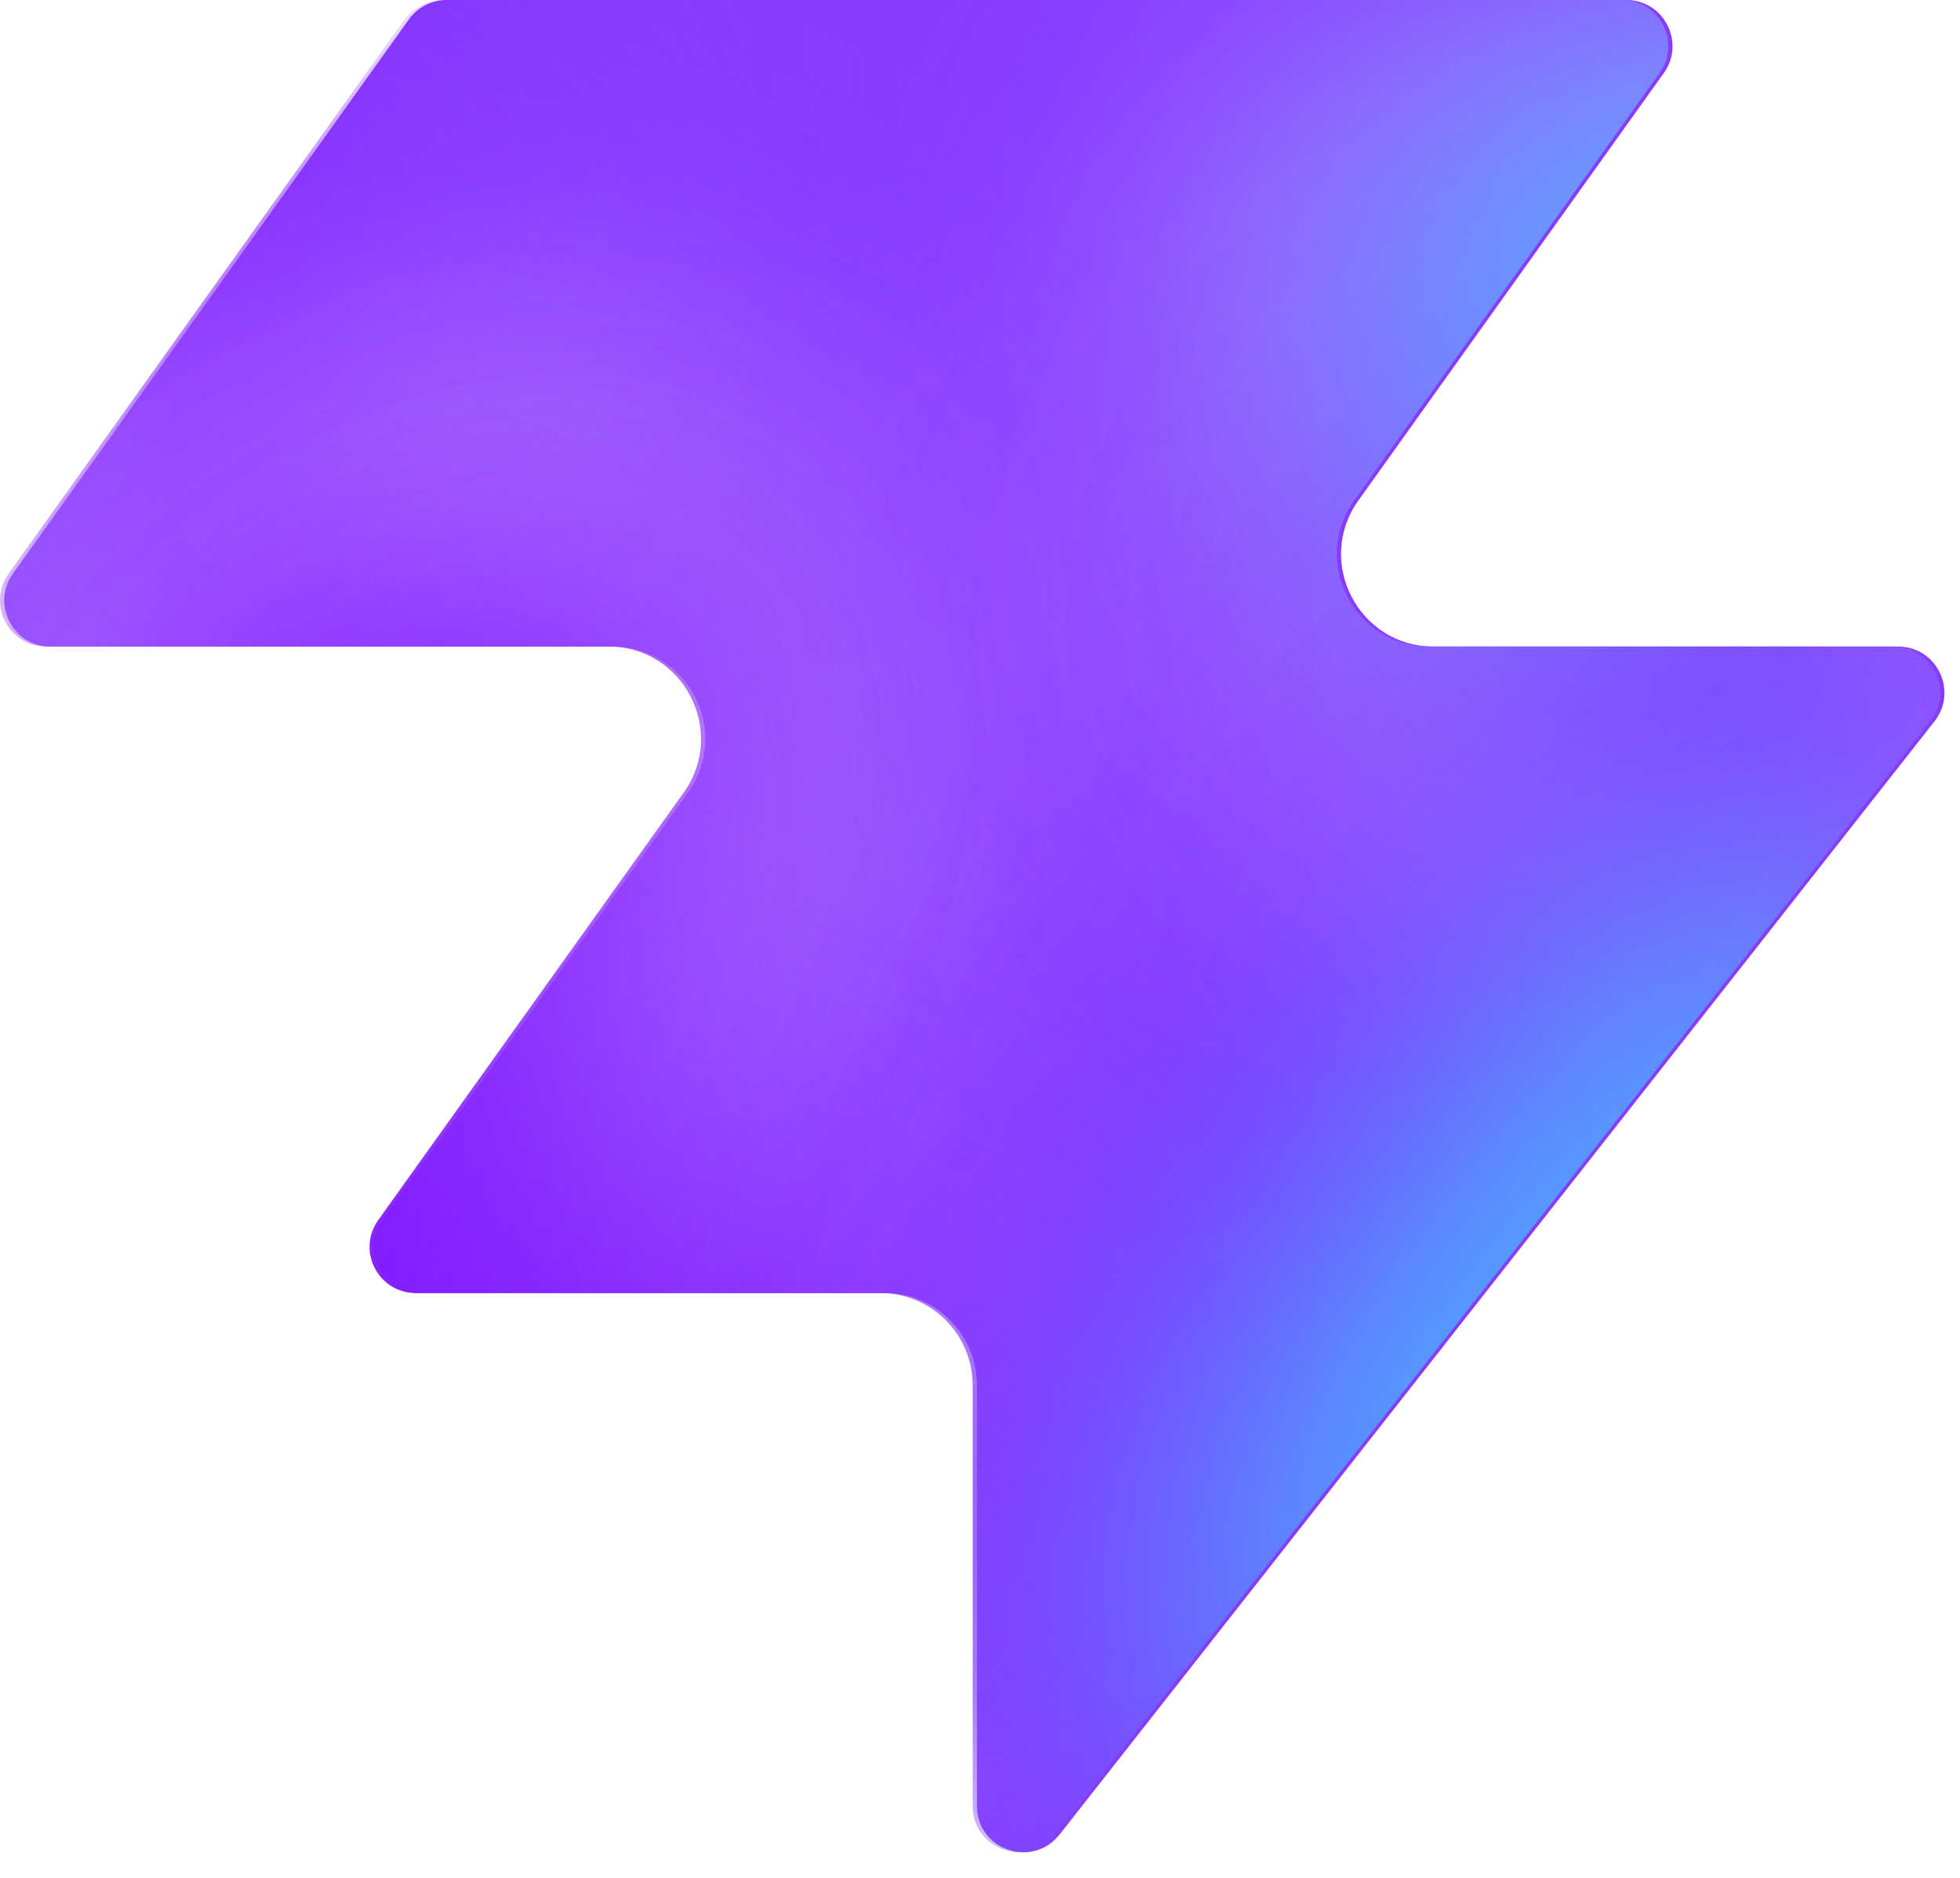
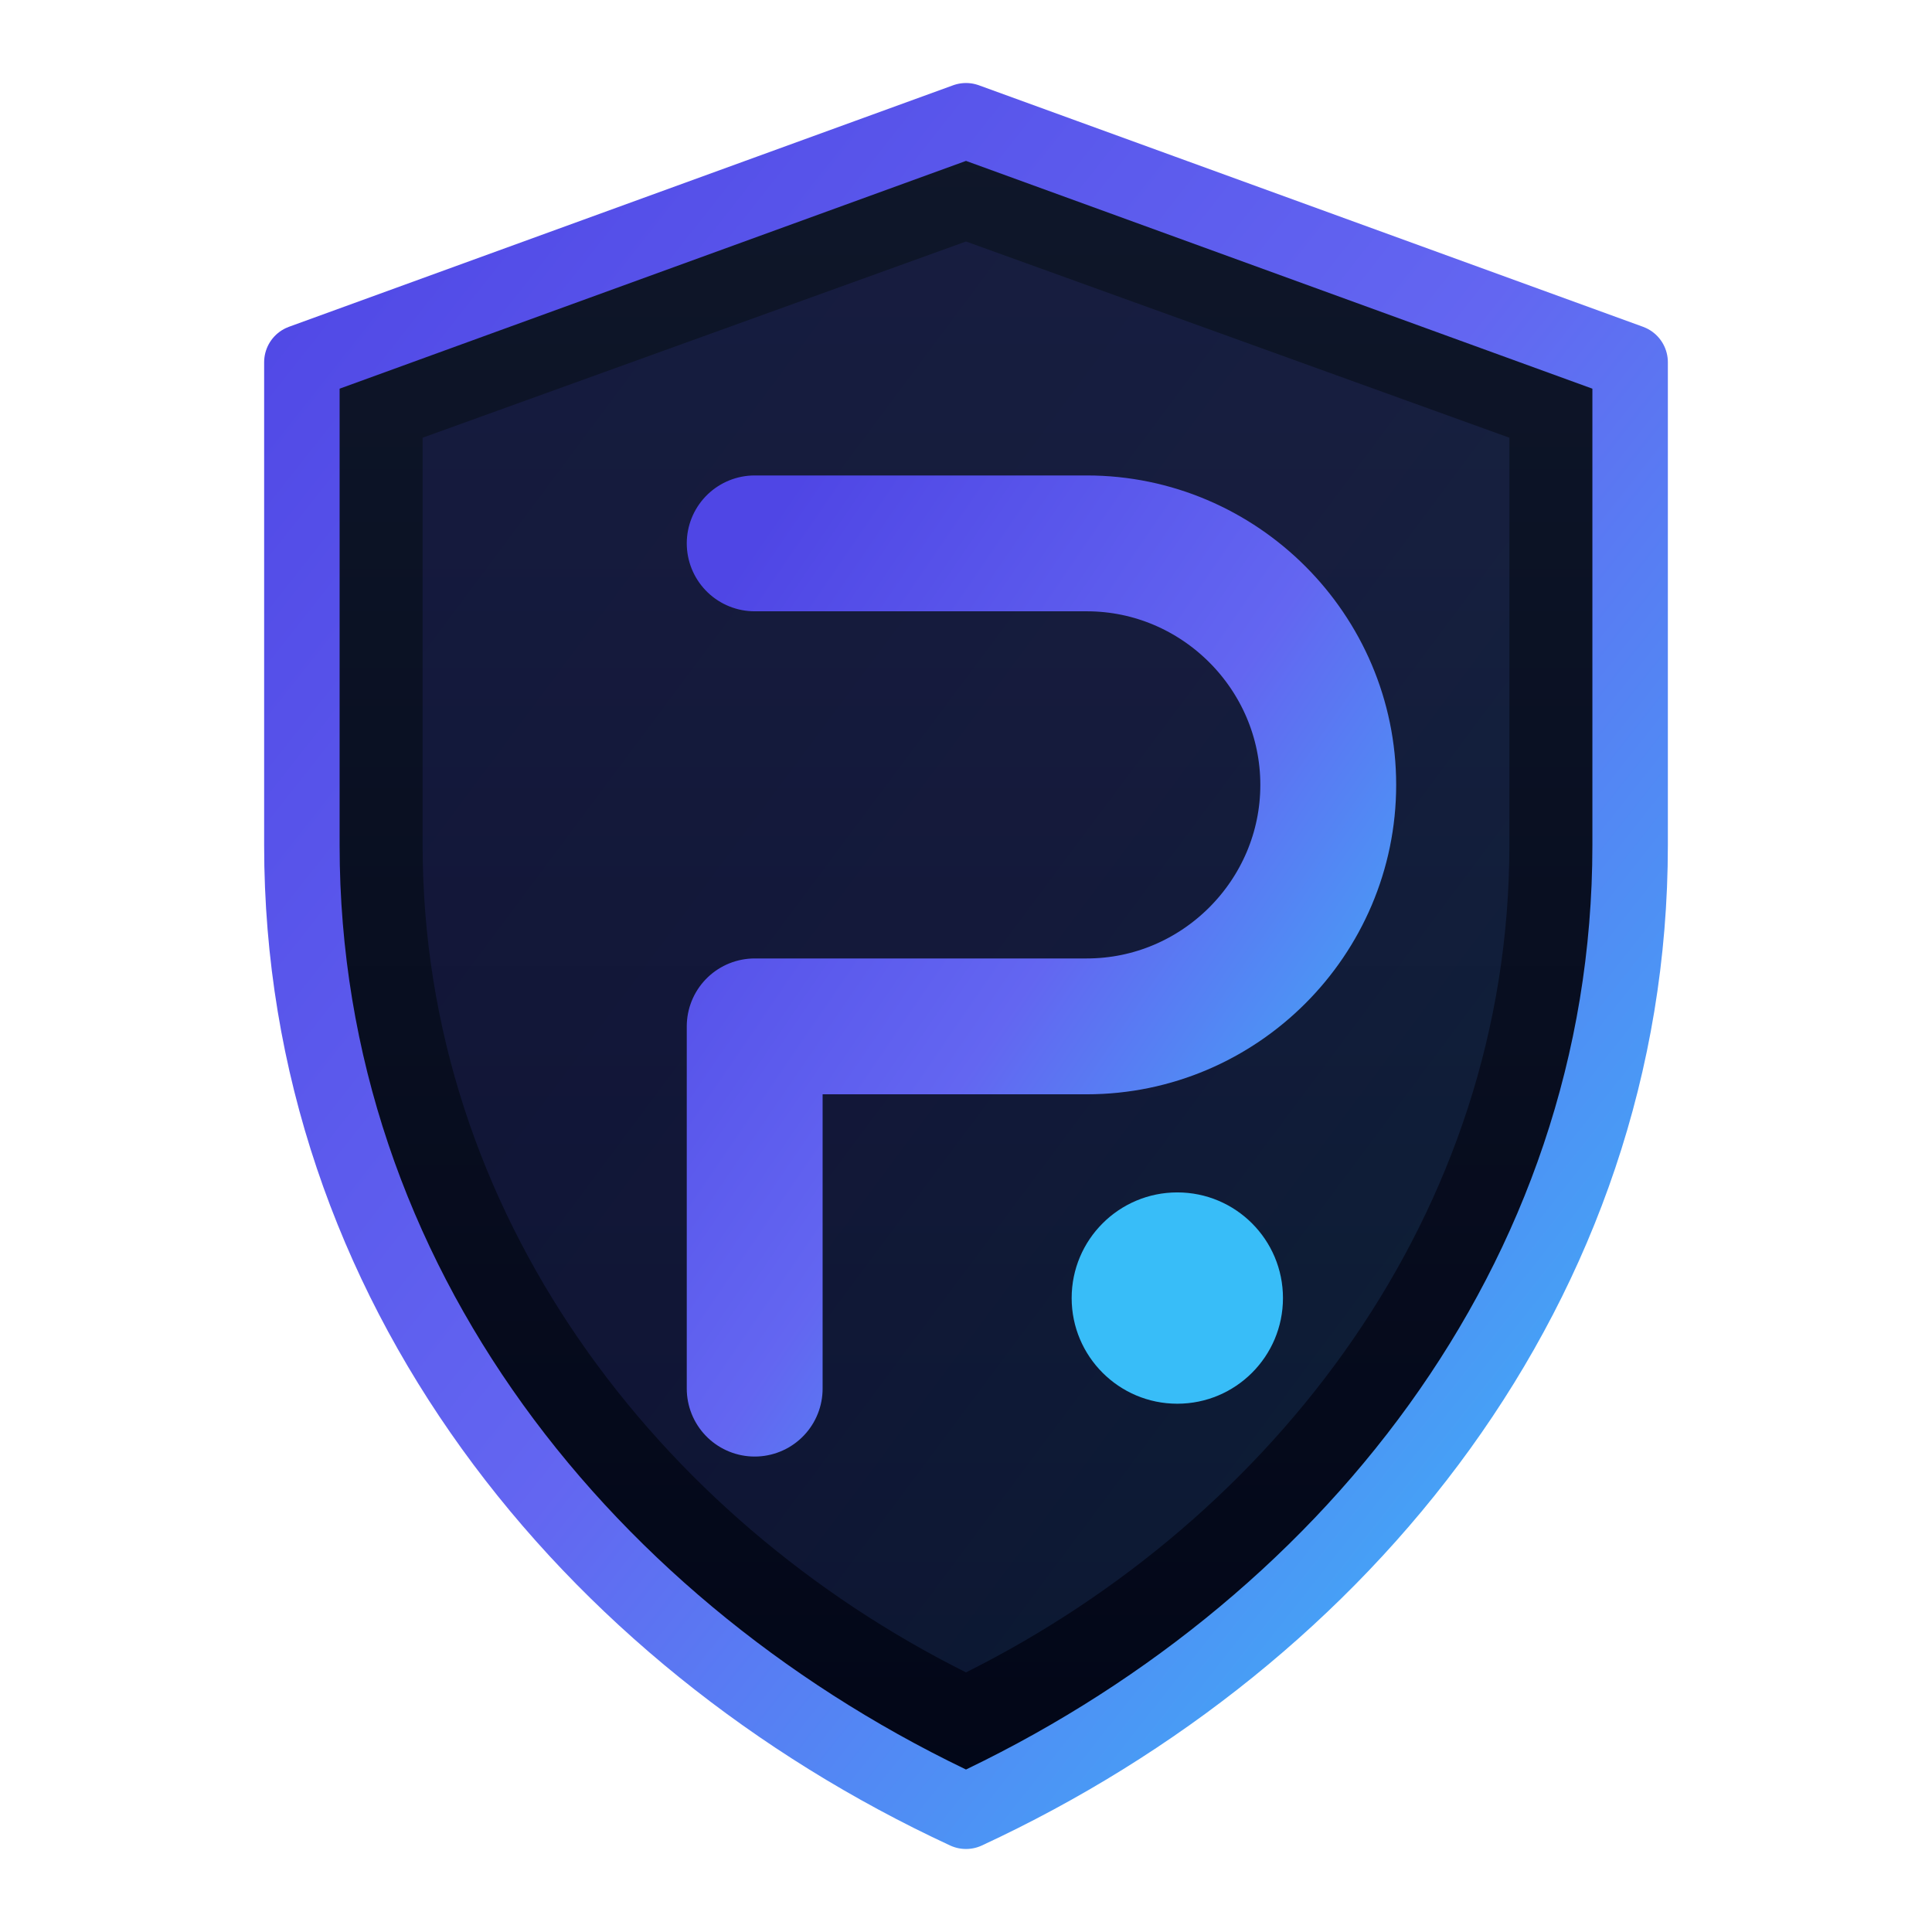
- <svg xmlns="http://www.w3.org/2000/svg" width="48" height="46" fill="none" viewBox="0 0 48 46">
-   <path fill="#863bff" d="M25.946 44.938c-.664.845-2.021.375-2.021-.698V33.937a2.26 2.26 0 0 0-2.262-2.262H10.287c-.92 0-1.456-1.04-.92-1.788l7.48-10.471c1.07-1.497 0-3.578-1.842-3.578H1.237c-.92 0-1.456-1.04-.92-1.788L10.013.474c.214-.297.556-.474.92-.474h28.894c.92 0 1.456 1.04.92 1.788l-7.48 10.471c-1.07 1.498 0 3.579 1.842 3.579h11.377c.943 0 1.473 1.088.89 1.83L25.947 44.94z" style="fill:#863bff;fill:color(display-p3 .525 .23 1);fill-opacity:1" />
-   <mask id="a" width="48" height="46" x="0" y="0" maskUnits="userSpaceOnUse" style="mask-type:alpha">
-     <path fill="#000" d="M25.842 44.938c-.664.844-2.021.375-2.021-.698V33.937a2.26 2.26 0 0 0-2.262-2.262H10.183c-.92 0-1.456-1.04-.92-1.788l7.48-10.471c1.07-1.498 0-3.579-1.842-3.579H1.133c-.92 0-1.456-1.04-.92-1.787L9.91.473c.214-.297.556-.474.92-.474h28.894c.92 0 1.456 1.04.92 1.788l-7.48 10.471c-1.07 1.498 0 3.578 1.842 3.578h11.377c.943 0 1.473 1.088.89 1.832L25.843 44.94z" style="fill:#000;fill-opacity:1" />
-   </mask>
-   <g mask="url(#a)">
-     <g filter="url(#b)">
-       <ellipse cx="5.508" cy="14.704" fill="#ede6ff" rx="5.508" ry="14.704" style="fill:#ede6ff;fill:color(display-p3 .927 .903 1);fill-opacity:1" transform="matrix(.00324 1 1 -.00324 -4.47 31.516)" />
-     </g>
-     <g filter="url(#c)">
-       <ellipse cx="10.399" cy="29.851" fill="#ede6ff" rx="10.399" ry="29.851" style="fill:#ede6ff;fill:color(display-p3 .927 .903 1);fill-opacity:1" transform="matrix(.00324 1 1 -.00324 -39.328 7.883)" />
-     </g>
-     <g filter="url(#d)">
-       <ellipse cx="5.508" cy="30.487" fill="#7e14ff" rx="5.508" ry="30.487" style="fill:#7e14ff;fill:color(display-p3 .492 .077 1);fill-opacity:1" transform="rotate(89.814 -25.913 -14.639)scale(1 -1)" />
-     </g>
-     <g filter="url(#e)">
-       <ellipse cx="5.508" cy="30.599" fill="#7e14ff" rx="5.508" ry="30.599" style="fill:#7e14ff;fill:color(display-p3 .492 .077 1);fill-opacity:1" transform="rotate(89.814 -32.644 -3.334)scale(1 -1)" />
-     </g>
-     <g filter="url(#f)">
-       <ellipse cx="5.508" cy="30.599" fill="#7e14ff" rx="5.508" ry="30.599" style="fill:#7e14ff;fill:color(display-p3 .492 .077 1);fill-opacity:1" transform="matrix(.00324 1 1 -.00324 -34.34 30.47)" />
-     </g>
-     <g filter="url(#g)">
-       <ellipse cx="14.072" cy="22.078" fill="#ede6ff" rx="14.072" ry="22.078" style="fill:#ede6ff;fill:color(display-p3 .927 .903 1);fill-opacity:1" transform="rotate(93.35 24.506 48.493)scale(-1 1)" />
-     </g>
-     <g filter="url(#h)">
-       <ellipse cx="3.47" cy="21.501" fill="#7e14ff" rx="3.47" ry="21.501" style="fill:#7e14ff;fill:color(display-p3 .492 .077 1);fill-opacity:1" transform="rotate(89.009 28.708 47.59)scale(-1 1)" />
-     </g>
-     <g filter="url(#i)">
-       <ellipse cx="3.47" cy="21.501" fill="#7e14ff" rx="3.47" ry="21.501" style="fill:#7e14ff;fill:color(display-p3 .492 .077 1);fill-opacity:1" transform="rotate(89.009 28.708 47.59)scale(-1 1)" />
-     </g>
-     <g filter="url(#j)">
-       <ellipse cx=".387" cy="8.972" fill="#7e14ff" rx="4.407" ry="29.108" style="fill:#7e14ff;fill:color(display-p3 .492 .077 1);fill-opacity:1" transform="rotate(39.51 .387 8.972)" />
-     </g>
-     <g filter="url(#k)">
-       <ellipse cx="47.523" cy="-6.092" fill="#7e14ff" rx="4.407" ry="29.108" style="fill:#7e14ff;fill:color(display-p3 .492 .077 1);fill-opacity:1" transform="rotate(37.892 47.523 -6.092)" />
-     </g>
-     <g filter="url(#l)">
-       <ellipse cx="41.412" cy="6.333" fill="#47bfff" rx="5.971" ry="9.665" style="fill:#47bfff;fill:color(display-p3 .28 .748 1);fill-opacity:1" transform="rotate(37.892 41.412 6.333)" />
-     </g>
-     <g filter="url(#m)">
-       <ellipse cx="-1.879" cy="38.332" fill="#7e14ff" rx="4.407" ry="29.108" style="fill:#7e14ff;fill:color(display-p3 .492 .077 1);fill-opacity:1" transform="rotate(37.892 -1.88 38.332)" />
-     </g>
-     <g filter="url(#n)">
-       <ellipse cx="-1.879" cy="38.332" fill="#7e14ff" rx="4.407" ry="29.108" style="fill:#7e14ff;fill:color(display-p3 .492 .077 1);fill-opacity:1" transform="rotate(37.892 -1.88 38.332)" />
-     </g>
-     <g filter="url(#o)">
-       <ellipse cx="35.651" cy="29.907" fill="#7e14ff" rx="4.407" ry="29.108" style="fill:#7e14ff;fill:color(display-p3 .492 .077 1);fill-opacity:1" transform="rotate(37.892 35.651 29.907)" />
-     </g>
-     <g filter="url(#p)">
-       <ellipse cx="38.418" cy="32.4" fill="#47bfff" rx="5.971" ry="15.297" style="fill:#47bfff;fill:color(display-p3 .28 .748 1);fill-opacity:1" transform="rotate(37.892 38.418 32.4)" />
-     </g>
-   </g>
+ <svg xmlns="http://www.w3.org/2000/svg" viewBox="0 0 64 64" fill="none">
  <defs>
-     <filter id="b" width="60.045" height="41.654" x="-19.77" y="16.149" color-interpolation-filters="sRGB" filterUnits="userSpaceOnUse">
-       <feFlood flood-opacity="0" result="BackgroundImageFix" />
-       <feBlend in="SourceGraphic" in2="BackgroundImageFix" result="shape" />
-       <feGaussianBlur result="effect1_foregroundBlur_2002_17158" stdDeviation="7.659" />
-     </filter>
-     <filter id="c" width="90.34" height="51.437" x="-54.613" y="-7.533" color-interpolation-filters="sRGB" filterUnits="userSpaceOnUse">
-       <feFlood flood-opacity="0" result="BackgroundImageFix" />
-       <feBlend in="SourceGraphic" in2="BackgroundImageFix" result="shape" />
-       <feGaussianBlur result="effect1_foregroundBlur_2002_17158" stdDeviation="7.659" />
-     </filter>
-     <filter id="d" width="79.355" height="29.4" x="-49.64" y="2.03" color-interpolation-filters="sRGB" filterUnits="userSpaceOnUse">
-       <feFlood flood-opacity="0" result="BackgroundImageFix" />
-       <feBlend in="SourceGraphic" in2="BackgroundImageFix" result="shape" />
-       <feGaussianBlur result="effect1_foregroundBlur_2002_17158" stdDeviation="4.596" />
-     </filter>
-     <filter id="e" width="79.579" height="29.4" x="-45.045" y="20.029" color-interpolation-filters="sRGB" filterUnits="userSpaceOnUse">
-       <feFlood flood-opacity="0" result="BackgroundImageFix" />
-       <feBlend in="SourceGraphic" in2="BackgroundImageFix" result="shape" />
-       <feGaussianBlur result="effect1_foregroundBlur_2002_17158" stdDeviation="4.596" />
-     </filter>
-     <filter id="f" width="79.579" height="29.4" x="-43.513" y="21.178" color-interpolation-filters="sRGB" filterUnits="userSpaceOnUse">
-       <feFlood flood-opacity="0" result="BackgroundImageFix" />
-       <feBlend in="SourceGraphic" in2="BackgroundImageFix" result="shape" />
-       <feGaussianBlur result="effect1_foregroundBlur_2002_17158" stdDeviation="4.596" />
-     </filter>
-     <filter id="g" width="74.749" height="58.852" x="15.756" y="-17.901" color-interpolation-filters="sRGB" filterUnits="userSpaceOnUse">
-       <feFlood flood-opacity="0" result="BackgroundImageFix" />
-       <feBlend in="SourceGraphic" in2="BackgroundImageFix" result="shape" />
-       <feGaussianBlur result="effect1_foregroundBlur_2002_17158" stdDeviation="7.659" />
-     </filter>
-     <filter id="h" width="61.377" height="25.362" x="23.548" y="2.284" color-interpolation-filters="sRGB" filterUnits="userSpaceOnUse">
-       <feFlood flood-opacity="0" result="BackgroundImageFix" />
-       <feBlend in="SourceGraphic" in2="BackgroundImageFix" result="shape" />
-       <feGaussianBlur result="effect1_foregroundBlur_2002_17158" stdDeviation="4.596" />
-     </filter>
-     <filter id="i" width="61.377" height="25.362" x="23.548" y="2.284" color-interpolation-filters="sRGB" filterUnits="userSpaceOnUse">
-       <feFlood flood-opacity="0" result="BackgroundImageFix" />
-       <feBlend in="SourceGraphic" in2="BackgroundImageFix" result="shape" />
-       <feGaussianBlur result="effect1_foregroundBlur_2002_17158" stdDeviation="4.596" />
-     </filter>
-     <filter id="j" width="56.045" height="63.649" x="-27.636" y="-22.853" color-interpolation-filters="sRGB" filterUnits="userSpaceOnUse">
-       <feFlood flood-opacity="0" result="BackgroundImageFix" />
-       <feBlend in="SourceGraphic" in2="BackgroundImageFix" result="shape" />
-       <feGaussianBlur result="effect1_foregroundBlur_2002_17158" stdDeviation="4.596" />
-     </filter>
-     <filter id="k" width="54.814" height="64.646" x="20.116" y="-38.415" color-interpolation-filters="sRGB" filterUnits="userSpaceOnUse">
-       <feFlood flood-opacity="0" result="BackgroundImageFix" />
-       <feBlend in="SourceGraphic" in2="BackgroundImageFix" result="shape" />
-       <feGaussianBlur result="effect1_foregroundBlur_2002_17158" stdDeviation="4.596" />
-     </filter>
-     <filter id="l" width="33.541" height="35.313" x="24.641" y="-11.323" color-interpolation-filters="sRGB" filterUnits="userSpaceOnUse">
-       <feFlood flood-opacity="0" result="BackgroundImageFix" />
-       <feBlend in="SourceGraphic" in2="BackgroundImageFix" result="shape" />
-       <feGaussianBlur result="effect1_foregroundBlur_2002_17158" stdDeviation="4.596" />
-     </filter>
-     <filter id="m" width="54.814" height="64.646" x="-29.286" y="6.009" color-interpolation-filters="sRGB" filterUnits="userSpaceOnUse">
-       <feFlood flood-opacity="0" result="BackgroundImageFix" />
-       <feBlend in="SourceGraphic" in2="BackgroundImageFix" result="shape" />
-       <feGaussianBlur result="effect1_foregroundBlur_2002_17158" stdDeviation="4.596" />
-     </filter>
-     <filter id="n" width="54.814" height="64.646" x="-29.286" y="6.009" color-interpolation-filters="sRGB" filterUnits="userSpaceOnUse">
-       <feFlood flood-opacity="0" result="BackgroundImageFix" />
-       <feBlend in="SourceGraphic" in2="BackgroundImageFix" result="shape" />
-       <feGaussianBlur result="effect1_foregroundBlur_2002_17158" stdDeviation="4.596" />
-     </filter>
-     <filter id="o" width="54.814" height="64.646" x="8.244" y="-2.416" color-interpolation-filters="sRGB" filterUnits="userSpaceOnUse">
-       <feFlood flood-opacity="0" result="BackgroundImageFix" />
-       <feBlend in="SourceGraphic" in2="BackgroundImageFix" result="shape" />
-       <feGaussianBlur result="effect1_foregroundBlur_2002_17158" stdDeviation="4.596" />
-     </filter>
-     <filter id="p" width="39.409" height="43.623" x="18.713" y="10.588" color-interpolation-filters="sRGB" filterUnits="userSpaceOnUse">
-       <feFlood flood-opacity="0" result="BackgroundImageFix" />
-       <feBlend in="SourceGraphic" in2="BackgroundImageFix" result="shape" />
-       <feGaussianBlur result="effect1_foregroundBlur_2002_17158" stdDeviation="4.596" />
-     </filter>
+     <linearGradient id="paypathGrad" x1="0%" y1="0%" x2="100%" y2="100%">
+       <stop offset="0%" stop-color="#4f46e5" />
+       <stop offset="50%" stop-color="#6366f1" />
+       <stop offset="100%" stop-color="#38bdf8" />
+     </linearGradient>
+     <linearGradient id="shieldBg" x1="0%" y1="0%" x2="0%" y2="100%">
+       <stop offset="0%" stop-color="#0f172a" />
+       <stop offset="100%" stop-color="#020617" />
+     </linearGradient>
  </defs>
+   <path d="M32 4L54 12V28C54 42.5 44.5 54.2 32 60C19.5 54.2 10 42.5 10 28V12L32 4Z" fill="url(#shieldBg)" stroke="url(#paypathGrad)" stroke-width="2.5" stroke-linejoin="round" />
+   <path d="M32 8L50 14.5V28C50 40.2 42.2 50.3 32 55.4C21.8 50.3 14 40.2 14 28V14.5L32 8Z" fill="url(#paypathGrad)" fill-opacity="0.12" />
+   <path d="M25 18H36C40.4 18 44 21.6 44 26C44 30.4 40.4 34 36 34H25V46" stroke="url(#paypathGrad)" stroke-width="4.5" stroke-linecap="round" stroke-linejoin="round" />
+   <path d="M25 34H36" stroke="url(#paypathGrad)" stroke-width="4.5" stroke-linecap="round" />
+   <circle cx="39" cy="43" r="3.5" fill="#38bdf8" />
</svg>
